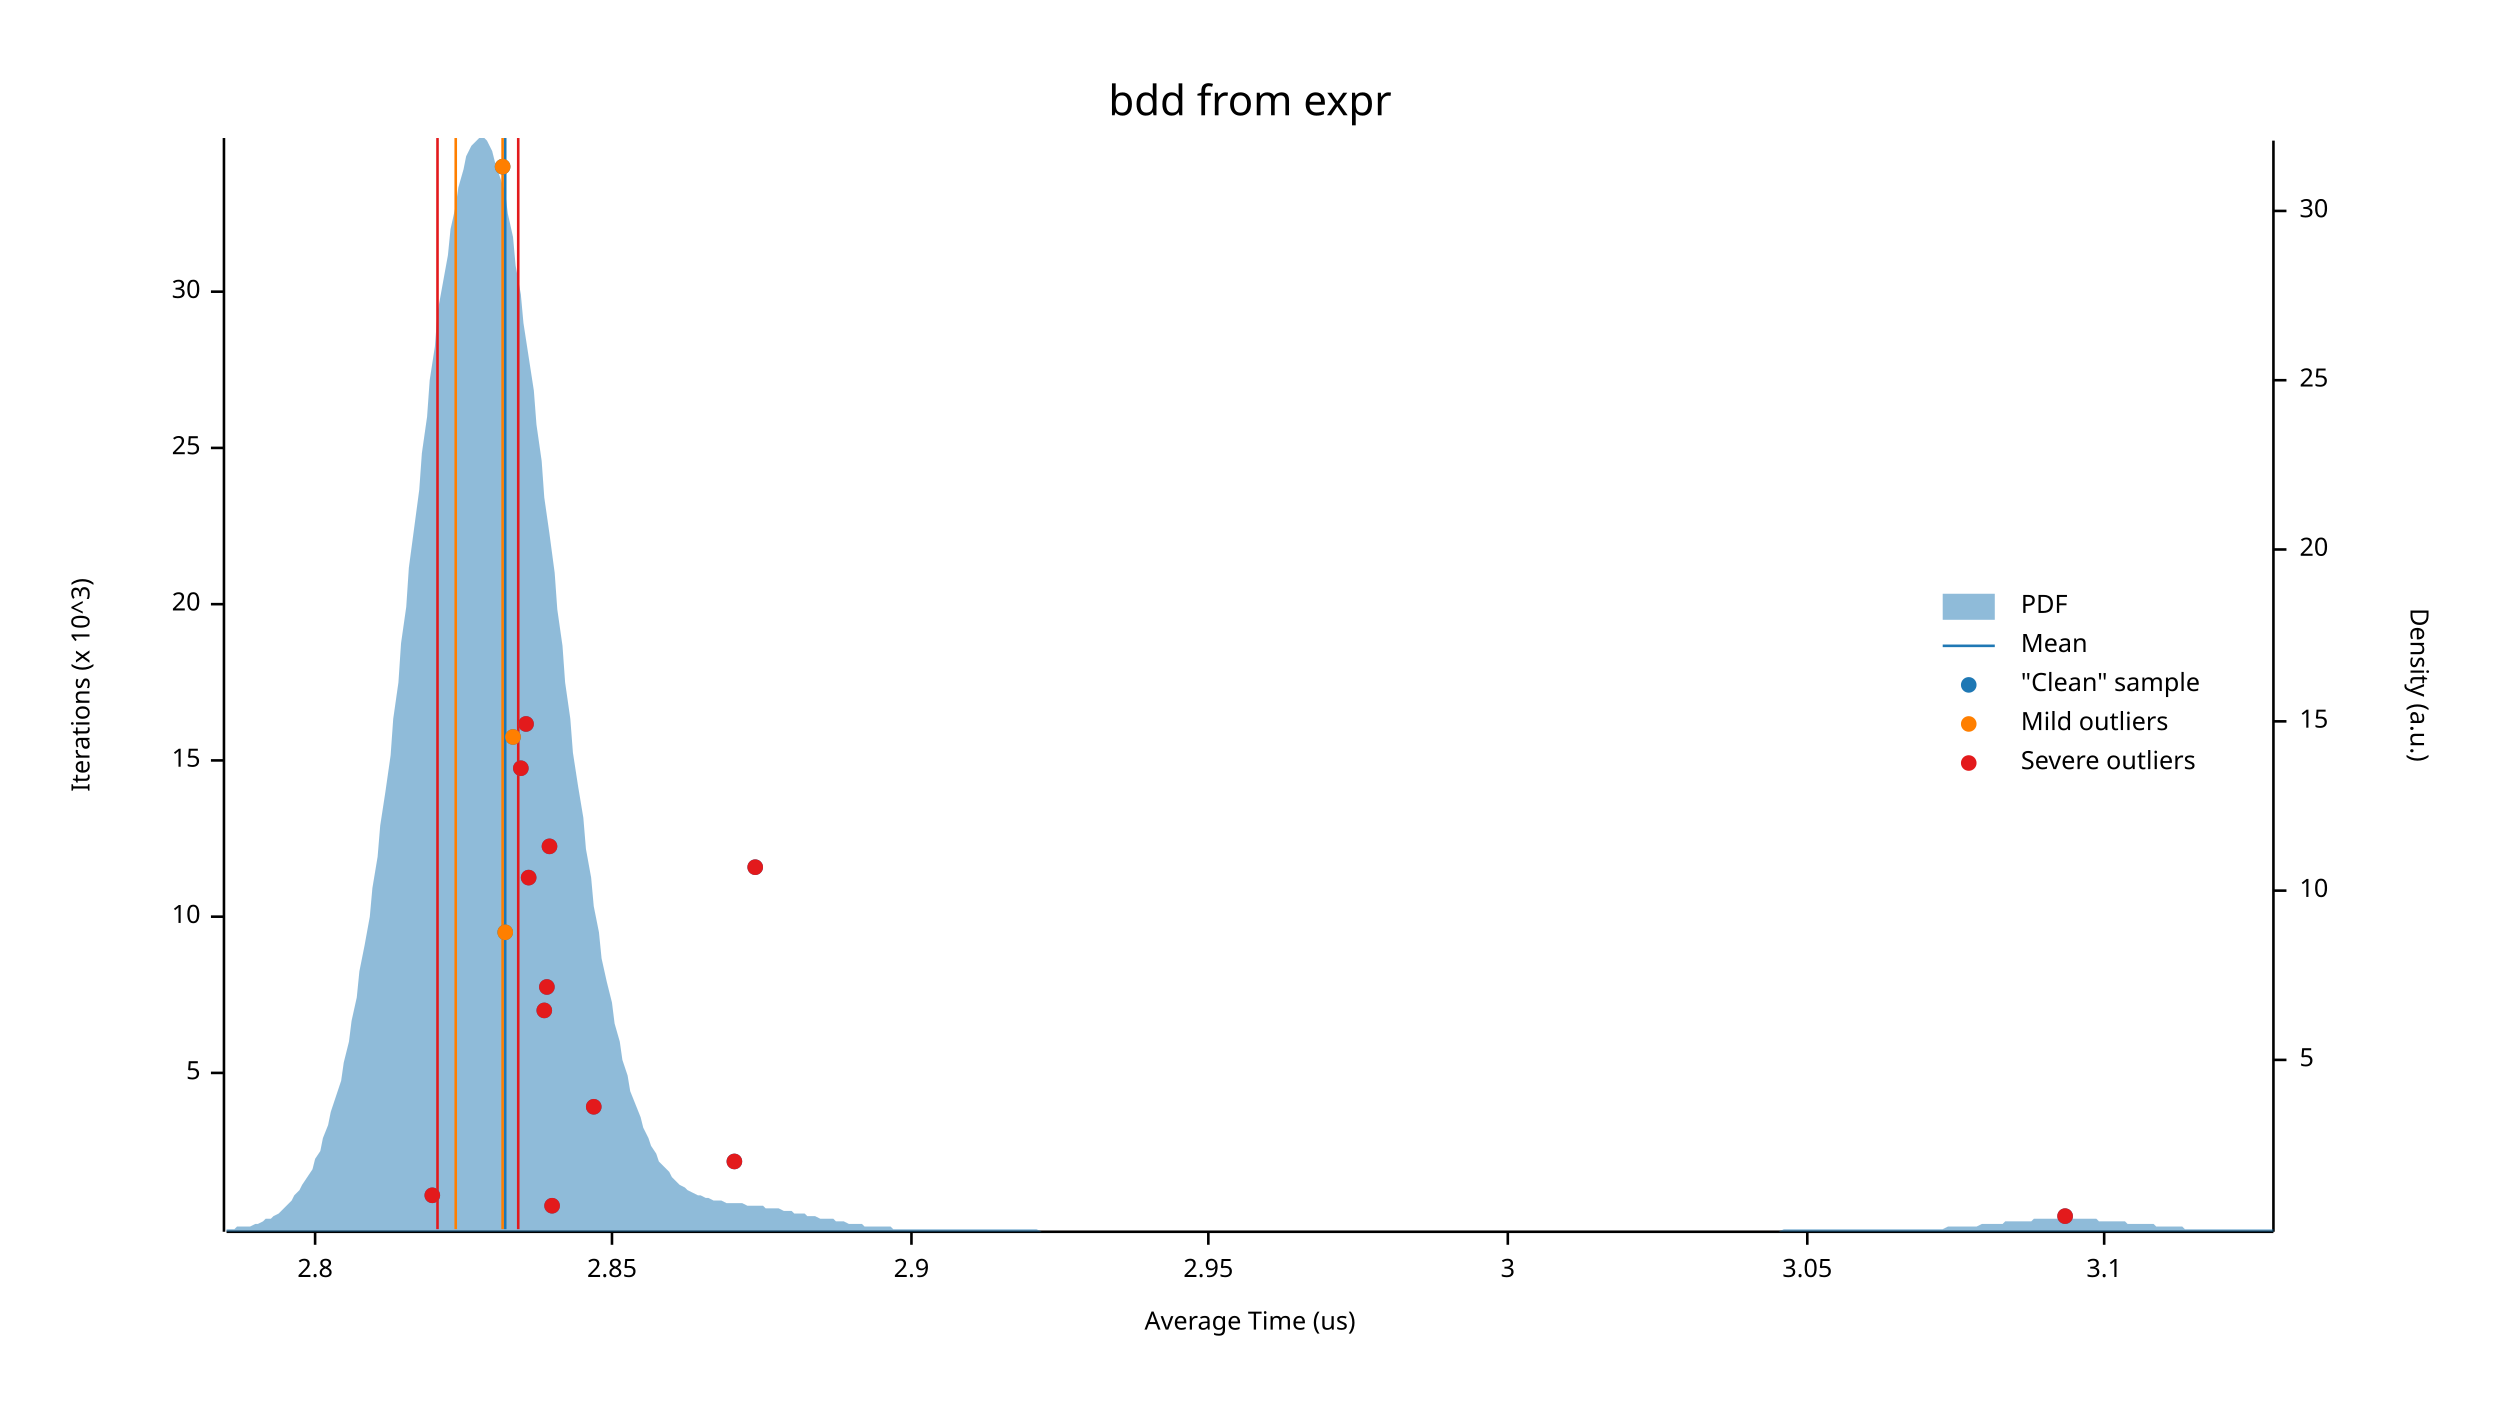
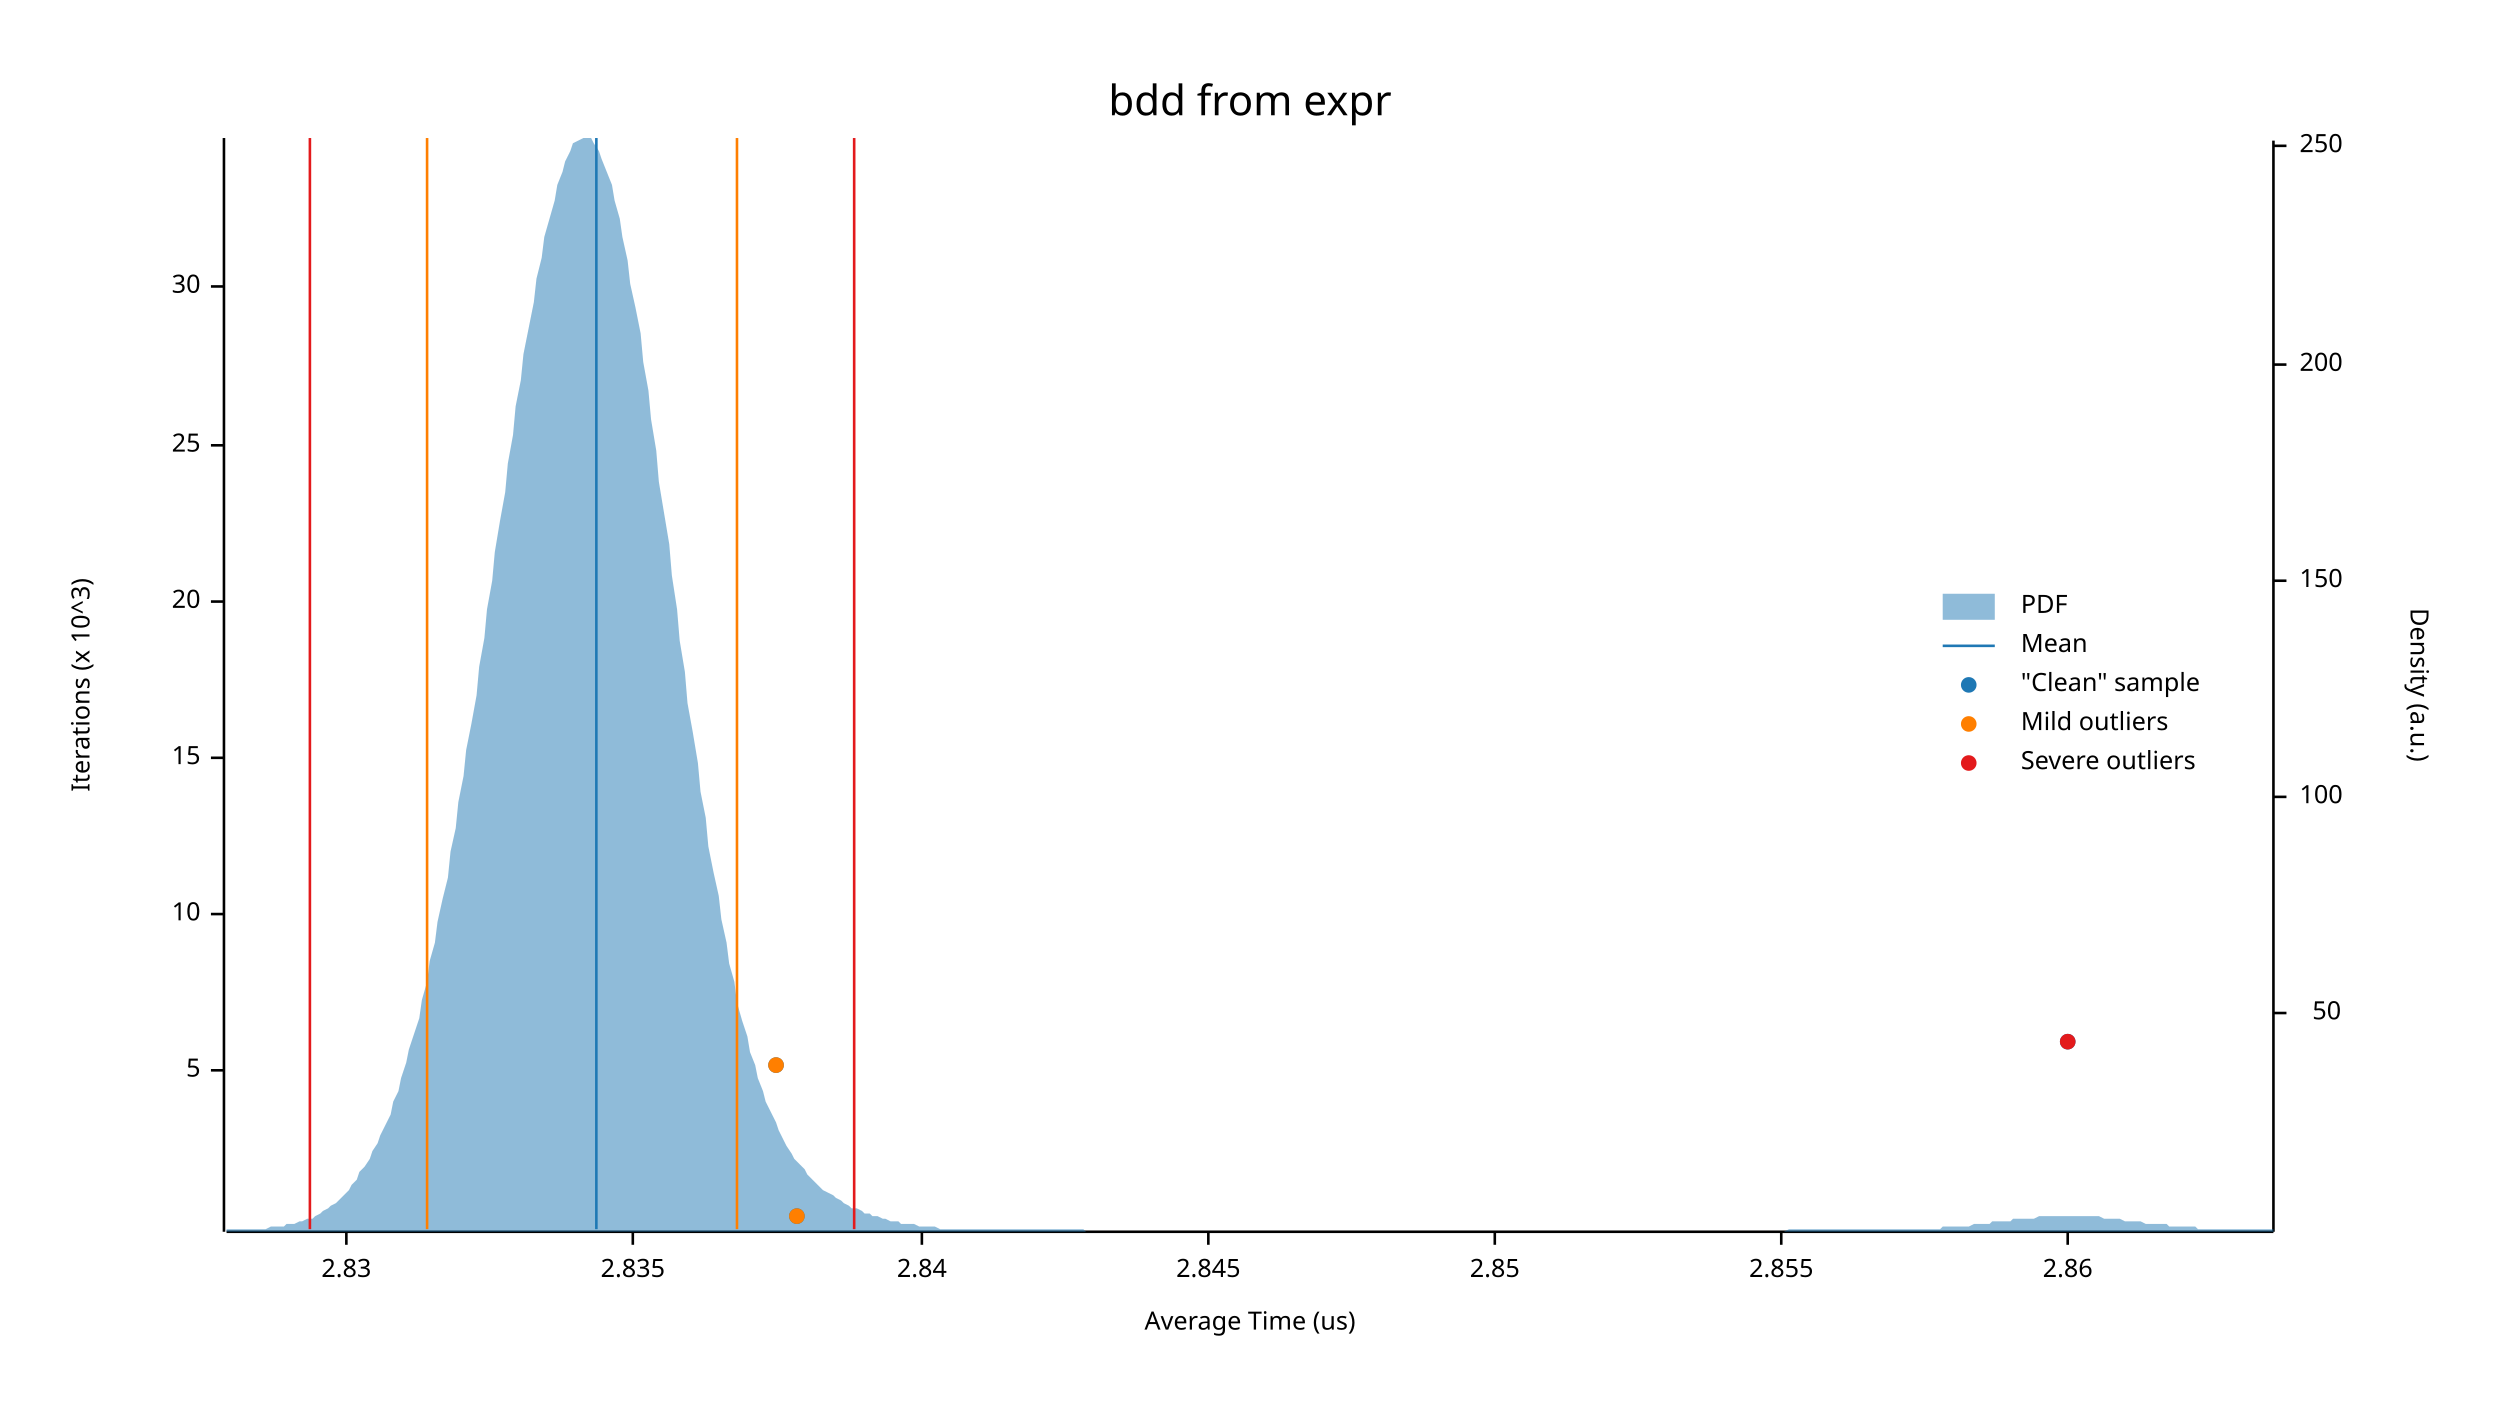
<svg xmlns="http://www.w3.org/2000/svg" width="960" height="540" viewBox="0 0 960 540">
  <text x="480" y="32" dy="0.76em" text-anchor="middle" font-family="sans-serif" font-size="16.129" opacity="1" fill="#000000">
bdd from expr
</text>
  <text x="27" y="263" dy="0.76em" text-anchor="middle" font-family="sans-serif" font-size="9.677" opacity="1" fill="#000000" transform="rotate(270, 27, 263)">
Iterations (x 10^3)
</text>
  <text x="480" y="513" dy="-0.5ex" text-anchor="middle" font-family="sans-serif" font-size="9.677" opacity="1" fill="#000000">
Average Time (us)
</text>
  <polyline fill="none" opacity="1" stroke="#000000" stroke-width="1" points="86,53 86,473 " />
-   <text x="77" y="412" dy="0.5ex" text-anchor="end" font-family="sans-serif" font-size="9.677" opacity="1" fill="#000000">
+   <text x="77" y="411" dy="0.5ex" text-anchor="end" font-family="sans-serif" font-size="9.677" opacity="1" fill="#000000">
5
</text>
-   <polyline fill="none" opacity="1" stroke="#000000" stroke-width="1" points="81,412 86,412 " />
-   <text x="77" y="352" dy="0.5ex" text-anchor="end" font-family="sans-serif" font-size="9.677" opacity="1" fill="#000000">
+   <polyline fill="none" opacity="1" stroke="#000000" stroke-width="1" points="81,411 86,411 " />
+   <text x="77" y="351" dy="0.5ex" text-anchor="end" font-family="sans-serif" font-size="9.677" opacity="1" fill="#000000">
10
</text>
-   <polyline fill="none" opacity="1" stroke="#000000" stroke-width="1" points="81,352 86,352 " />
-   <text x="77" y="292" dy="0.5ex" text-anchor="end" font-family="sans-serif" font-size="9.677" opacity="1" fill="#000000">
+   <polyline fill="none" opacity="1" stroke="#000000" stroke-width="1" points="81,351 86,351 " />
+   <text x="77" y="291" dy="0.5ex" text-anchor="end" font-family="sans-serif" font-size="9.677" opacity="1" fill="#000000">
15
</text>
-   <polyline fill="none" opacity="1" stroke="#000000" stroke-width="1" points="81,292 86,292 " />
-   <text x="77" y="232" dy="0.5ex" text-anchor="end" font-family="sans-serif" font-size="9.677" opacity="1" fill="#000000">
+   <polyline fill="none" opacity="1" stroke="#000000" stroke-width="1" points="81,291 86,291 " />
+   <text x="77" y="231" dy="0.5ex" text-anchor="end" font-family="sans-serif" font-size="9.677" opacity="1" fill="#000000">
20
</text>
-   <polyline fill="none" opacity="1" stroke="#000000" stroke-width="1" points="81,232 86,232 " />
-   <text x="77" y="172" dy="0.5ex" text-anchor="end" font-family="sans-serif" font-size="9.677" opacity="1" fill="#000000">
+   <polyline fill="none" opacity="1" stroke="#000000" stroke-width="1" points="81,231 86,231 " />
+   <text x="77" y="171" dy="0.5ex" text-anchor="end" font-family="sans-serif" font-size="9.677" opacity="1" fill="#000000">
25
</text>
-   <polyline fill="none" opacity="1" stroke="#000000" stroke-width="1" points="81,172 86,172 " />
-   <text x="77" y="112" dy="0.5ex" text-anchor="end" font-family="sans-serif" font-size="9.677" opacity="1" fill="#000000">
+   <polyline fill="none" opacity="1" stroke="#000000" stroke-width="1" points="81,171 86,171 " />
+   <text x="77" y="110" dy="0.5ex" text-anchor="end" font-family="sans-serif" font-size="9.677" opacity="1" fill="#000000">
30
</text>
-   <polyline fill="none" opacity="1" stroke="#000000" stroke-width="1" points="81,112 86,112 " />
+   <polyline fill="none" opacity="1" stroke="#000000" stroke-width="1" points="81,110 86,110 " />
  <polyline fill="none" opacity="1" stroke="#000000" stroke-width="1" points="87,473 873,473 " />
-   <text x="121" y="483" dy="0.76em" text-anchor="middle" font-family="sans-serif" font-size="9.677" opacity="1" fill="#000000">
- 2.8
+   <text x="133" y="483" dy="0.76em" text-anchor="middle" font-family="sans-serif" font-size="9.677" opacity="1" fill="#000000">
+ 2.83
</text>
-   <polyline fill="none" opacity="1" stroke="#000000" stroke-width="1" points="121,473 121,478 " />
-   <text x="235" y="483" dy="0.76em" text-anchor="middle" font-family="sans-serif" font-size="9.677" opacity="1" fill="#000000">
+   <polyline fill="none" opacity="1" stroke="#000000" stroke-width="1" points="133,473 133,478 " />
+   <text x="243" y="483" dy="0.76em" text-anchor="middle" font-family="sans-serif" font-size="9.677" opacity="1" fill="#000000">
+ 2.835
+ </text>
+   <polyline fill="none" opacity="1" stroke="#000000" stroke-width="1" points="243,473 243,478 " />
+   <text x="354" y="483" dy="0.76em" text-anchor="middle" font-family="sans-serif" font-size="9.677" opacity="1" fill="#000000">
+ 2.84
+ </text>
+   <polyline fill="none" opacity="1" stroke="#000000" stroke-width="1" points="354,473 354,478 " />
+   <text x="464" y="483" dy="0.76em" text-anchor="middle" font-family="sans-serif" font-size="9.677" opacity="1" fill="#000000">
+ 2.845
+ </text>
+   <polyline fill="none" opacity="1" stroke="#000000" stroke-width="1" points="464,473 464,478 " />
+   <text x="574" y="483" dy="0.76em" text-anchor="middle" font-family="sans-serif" font-size="9.677" opacity="1" fill="#000000">
2.85
</text>
-   <polyline fill="none" opacity="1" stroke="#000000" stroke-width="1" points="235,473 235,478 " />
-   <text x="350" y="483" dy="0.76em" text-anchor="middle" font-family="sans-serif" font-size="9.677" opacity="1" fill="#000000">
- 2.9
+   <polyline fill="none" opacity="1" stroke="#000000" stroke-width="1" points="574,473 574,478 " />
+   <text x="684" y="483" dy="0.76em" text-anchor="middle" font-family="sans-serif" font-size="9.677" opacity="1" fill="#000000">
+ 2.855
</text>
-   <polyline fill="none" opacity="1" stroke="#000000" stroke-width="1" points="350,473 350,478 " />
-   <text x="464" y="483" dy="0.76em" text-anchor="middle" font-family="sans-serif" font-size="9.677" opacity="1" fill="#000000">
- 2.95
+   <polyline fill="none" opacity="1" stroke="#000000" stroke-width="1" points="684,473 684,478 " />
+   <text x="794" y="483" dy="0.76em" text-anchor="middle" font-family="sans-serif" font-size="9.677" opacity="1" fill="#000000">
+ 2.86
</text>
-   <polyline fill="none" opacity="1" stroke="#000000" stroke-width="1" points="464,473 464,478 " />
-   <text x="579" y="483" dy="0.76em" text-anchor="middle" font-family="sans-serif" font-size="9.677" opacity="1" fill="#000000">
- 3
- </text>
-   <polyline fill="none" opacity="1" stroke="#000000" stroke-width="1" points="579,473 579,478 " />
-   <text x="694" y="483" dy="0.76em" text-anchor="middle" font-family="sans-serif" font-size="9.677" opacity="1" fill="#000000">
- 3.05
- </text>
-   <polyline fill="none" opacity="1" stroke="#000000" stroke-width="1" points="694,473 694,478 " />
-   <text x="808" y="483" dy="0.76em" text-anchor="middle" font-family="sans-serif" font-size="9.677" opacity="1" fill="#000000">
- 3.1
- </text>
-   <polyline fill="none" opacity="1" stroke="#000000" stroke-width="1" points="808,473 808,478 " />
+   <polyline fill="none" opacity="1" stroke="#000000" stroke-width="1" points="794,473 794,478 " />
  <text x="933" y="263" dy="0.76em" text-anchor="middle" font-family="sans-serif" font-size="9.677" opacity="1" fill="#000000" transform="rotate(90, 933, 263)">
Density (a.u.)
</text>
  <polyline fill="none" opacity="1" stroke="#000000" stroke-width="1" points="873,54 873,473 " />
-   <text x="883" y="407" dy="0.5ex" text-anchor="start" font-family="sans-serif" font-size="9.677" opacity="1" fill="#000000">
- 5
+   <text x="899" y="389" dy="0.5ex" text-anchor="end" font-family="sans-serif" font-size="9.677" opacity="1" fill="#000000">
+ 50
</text>
-   <polyline fill="none" opacity="1" stroke="#000000" stroke-width="1" points="873,407 878,407 " />
-   <text x="883" y="342" dy="0.5ex" text-anchor="start" font-family="sans-serif" font-size="9.677" opacity="1" fill="#000000">
- 10
+   <polyline fill="none" opacity="1" stroke="#000000" stroke-width="1" points="873,389 878,389 " />
+   <text x="883" y="306" dy="0.5ex" text-anchor="start" font-family="sans-serif" font-size="9.677" opacity="1" fill="#000000">
+ 100
</text>
-   <polyline fill="none" opacity="1" stroke="#000000" stroke-width="1" points="873,342 878,342 " />
-   <text x="883" y="277" dy="0.5ex" text-anchor="start" font-family="sans-serif" font-size="9.677" opacity="1" fill="#000000">
- 15
+   <polyline fill="none" opacity="1" stroke="#000000" stroke-width="1" points="873,306 878,306 " />
+   <text x="883" y="223" dy="0.5ex" text-anchor="start" font-family="sans-serif" font-size="9.677" opacity="1" fill="#000000">
+ 150
</text>
-   <polyline fill="none" opacity="1" stroke="#000000" stroke-width="1" points="873,277 878,277 " />
-   <text x="883" y="211" dy="0.5ex" text-anchor="start" font-family="sans-serif" font-size="9.677" opacity="1" fill="#000000">
- 20
+   <polyline fill="none" opacity="1" stroke="#000000" stroke-width="1" points="873,223 878,223 " />
+   <text x="883" y="140" dy="0.5ex" text-anchor="start" font-family="sans-serif" font-size="9.677" opacity="1" fill="#000000">
+ 200
</text>
-   <polyline fill="none" opacity="1" stroke="#000000" stroke-width="1" points="873,211 878,211 " />
-   <text x="883" y="146" dy="0.5ex" text-anchor="start" font-family="sans-serif" font-size="9.677" opacity="1" fill="#000000">
- 25
+   <polyline fill="none" opacity="1" stroke="#000000" stroke-width="1" points="873,140 878,140 " />
+   <text x="883" y="56" dy="0.5ex" text-anchor="start" font-family="sans-serif" font-size="9.677" opacity="1" fill="#000000">
+ 250
</text>
-   <polyline fill="none" opacity="1" stroke="#000000" stroke-width="1" points="873,146 878,146 " />
-   <text x="883" y="81" dy="0.5ex" text-anchor="start" font-family="sans-serif" font-size="9.677" opacity="1" fill="#000000">
- 30
- </text>
-   <polyline fill="none" opacity="1" stroke="#000000" stroke-width="1" points="873,81 878,81 " />
-   <polygon opacity="0.5" fill="#1F78B4" points="87,472 88,472 90,472 91,471 93,471 94,471 96,471 98,470 99,470 101,469 102,468 104,468 105,467 107,466 109,464 110,463 112,461 113,459 115,457 116,455 118,452 120,449 121,445 123,442 124,437 126,432 127,427 129,421 131,415 132,408 134,400 135,392 137,383 138,373 140,363 142,352 143,341 145,329 146,317 148,304 150,290 151,276 153,262 154,247 156,233 157,218 159,203 161,188 162,174 164,160 165,146 167,133 168,120 170,109 172,98 173,88 175,79 176,72 178,65 179,60 181,56 183,54 184,53 186,53 187,54 189,58 190,62 192,68 194,74 195,82 197,91 198,102 200,113 201,124 203,137 205,150 206,163 208,177 209,191 211,205 213,220 214,234 216,248 217,262 219,276 220,289 222,302 224,314 225,326 227,337 228,348 230,358 231,368 233,377 235,385 236,393 238,400 239,407 241,413 242,419 244,424 246,429 247,433 249,437 250,440 252,443 253,446 255,448 257,450 258,452 260,454 261,455 263,456 264,457 266,458 268,459 269,459 271,460 272,460 274,461 276,461 277,461 279,462 280,462 282,462 283,462 285,462 287,463 288,463 290,463 291,463 293,463 294,464 296,464 298,464 299,464 301,465 302,465 304,465 305,466 307,466 309,466 310,467 312,467 313,467 315,468 316,468 318,468 320,468 321,469 323,469 324,469 326,470 327,470 329,470 331,470 332,471 334,471 335,471 337,471 339,471 340,471 342,471 343,472 345,472 346,472 348,472 350,472 351,472 353,472 354,472 356,472 357,472 359,472 361,472 362,472 364,472 365,472 367,472 368,472 370,472 372,472 373,472 375,472 376,472 378,472 379,472 381,472 383,472 384,472 386,472 387,472 389,472 391,472 392,472 394,472 395,472 397,472 398,472 400,473 402,473 403,473 405,473 406,473 408,473 409,473 411,473 413,473 414,473 416,473 417,473 419,473 420,473 422,473 424,473 425,473 427,473 428,473 430,473 431,473 433,473 435,473 436,473 438,473 439,473 441,473 442,473 444,473 446,473 447,473 449,473 450,473 452,473 454,473 455,473 457,473 458,473 460,473 461,473 463,473 465,473 466,473 468,473 469,473 471,473 472,473 474,473 476,473 477,473 479,473 480,473 482,473 483,473 485,473 487,473 488,473 490,473 491,473 493,473 494,473 496,473 498,473 499,473 501,473 502,473 504,473 505,473 507,473 509,473 510,473 512,473 513,473 515,473 517,473 518,473 520,473 521,473 523,473 524,473 526,473 528,473 529,473 531,473 532,473 534,473 535,473 537,473 539,473 540,473 542,473 543,473 545,473 546,473 548,473 550,473 551,473 553,473 554,473 556,473 557,473 559,473 561,473 562,473 564,473 565,473 567,473 568,473 570,473 572,473 573,473 575,473 576,473 578,473 580,473 581,473 583,473 584,473 586,473 587,473 589,473 591,473 592,473 594,473 595,473 597,473 598,473 600,473 602,473 603,473 605,473 606,473 608,473 609,473 611,473 613,473 614,473 616,473 617,473 619,473 620,473 622,473 624,473 625,473 627,473 628,473 630,473 632,473 633,473 635,473 636,473 638,473 639,473 641,473 643,473 644,473 646,473 647,473 649,473 650,473 652,473 654,473 655,473 657,473 658,473 660,473 661,473 663,473 665,473 666,473 668,473 669,473 671,473 672,473 674,473 676,473 677,473 679,473 680,473 682,473 683,473 685,472 687,472 688,472 690,472 691,472 693,472 695,472 696,472 698,472 699,472 701,472 702,472 704,472 706,472 707,472 709,472 710,472 712,472 713,472 715,472 717,472 718,472 720,472 721,472 723,472 724,472 726,472 728,472 729,472 731,472 732,472 734,472 735,472 737,472 739,472 740,472 742,472 743,472 745,472 746,472 748,471 750,471 751,471 753,471 754,471 756,471 758,471 759,471 761,470 762,470 764,470 765,470 767,470 769,470 770,469 772,469 773,469 775,469 776,469 778,469 780,469 781,468 783,468 784,468 786,468 787,468 789,468 791,468 792,468 794,468 795,468 797,468 798,468 800,468 802,468 803,468 805,468 806,469 808,469 809,469 811,469 813,469 814,469 816,469 817,470 819,470 821,470 822,470 824,470 825,470 827,470 828,471 830,471 832,471 833,471 835,471 836,471 838,471 839,472 841,472 843,472 844,472 846,472 847,472 849,472 850,472 852,472 854,472 855,472 857,472 858,472 860,472 861,472 863,472 865,472 866,472 868,472 869,472 871,472 873,472 873,473 87,473 " />
-   <polyline fill="none" opacity="1" stroke="#1F78B4" stroke-width="1" points="194,472 194,53 " />
-   <polyline fill="none" opacity="1" stroke="#FF7F00" stroke-width="1" points="175,472 175,53 " />
-   <polyline fill="none" opacity="1" stroke="#FF7F00" stroke-width="1" points="193,472 193,53 " />
-   <polyline fill="none" opacity="1" stroke="#E31A1C" stroke-width="1" points="168,472 168,53 " />
-   <polyline fill="none" opacity="1" stroke="#E31A1C" stroke-width="1" points="199,472 199,53 " />
-   <circle cx="793" cy="467" r="3" opacity="1" fill="#1F78B4" stroke="none" stroke-width="1" />
-   <circle cx="212" cy="463" r="3" opacity="1" fill="#1F78B4" stroke="none" stroke-width="1" />
-   <circle cx="166" cy="459" r="3" opacity="1" fill="#1F78B4" stroke="none" stroke-width="1" />
-   <circle cx="282" cy="446" r="3" opacity="1" fill="#1F78B4" stroke="none" stroke-width="1" />
-   <circle cx="228" cy="425" r="3" opacity="1" fill="#1F78B4" stroke="none" stroke-width="1" />
-   <circle cx="209" cy="388" r="3" opacity="1" fill="#1F78B4" stroke="none" stroke-width="1" />
-   <circle cx="210" cy="379" r="3" opacity="1" fill="#1F78B4" stroke="none" stroke-width="1" />
-   <circle cx="194" cy="358" r="3" opacity="1" fill="#1F78B4" stroke="none" stroke-width="1" />
-   <circle cx="203" cy="337" r="3" opacity="1" fill="#1F78B4" stroke="none" stroke-width="1" />
-   <circle cx="290" cy="333" r="3" opacity="1" fill="#1F78B4" stroke="none" stroke-width="1" />
-   <circle cx="211" cy="325" r="3" opacity="1" fill="#1F78B4" stroke="none" stroke-width="1" />
-   <circle cx="200" cy="295" r="3" opacity="1" fill="#1F78B4" stroke="none" stroke-width="1" />
-   <circle cx="197" cy="283" r="3" opacity="1" fill="#1F78B4" stroke="none" stroke-width="1" />
-   <circle cx="202" cy="278" r="3" opacity="1" fill="#1F78B4" stroke="none" stroke-width="1" />
-   <circle cx="193" cy="64" r="3" opacity="1" fill="#1F78B4" stroke="none" stroke-width="1" />
-   <circle cx="194" cy="358" r="3" opacity="1" fill="#FF7F00" stroke="none" stroke-width="1" />
-   <circle cx="197" cy="283" r="3" opacity="1" fill="#FF7F00" stroke="none" stroke-width="1" />
-   <circle cx="193" cy="64" r="3" opacity="1" fill="#FF7F00" stroke="none" stroke-width="1" />
-   <circle cx="793" cy="467" r="3" opacity="1" fill="#E31A1C" stroke="none" stroke-width="1" />
-   <circle cx="212" cy="463" r="3" opacity="1" fill="#E31A1C" stroke="none" stroke-width="1" />
-   <circle cx="166" cy="459" r="3" opacity="1" fill="#E31A1C" stroke="none" stroke-width="1" />
-   <circle cx="282" cy="446" r="3" opacity="1" fill="#E31A1C" stroke="none" stroke-width="1" />
-   <circle cx="228" cy="425" r="3" opacity="1" fill="#E31A1C" stroke="none" stroke-width="1" />
-   <circle cx="209" cy="388" r="3" opacity="1" fill="#E31A1C" stroke="none" stroke-width="1" />
-   <circle cx="210" cy="379" r="3" opacity="1" fill="#E31A1C" stroke="none" stroke-width="1" />
-   <circle cx="203" cy="337" r="3" opacity="1" fill="#E31A1C" stroke="none" stroke-width="1" />
-   <circle cx="290" cy="333" r="3" opacity="1" fill="#E31A1C" stroke="none" stroke-width="1" />
-   <circle cx="211" cy="325" r="3" opacity="1" fill="#E31A1C" stroke="none" stroke-width="1" />
-   <circle cx="200" cy="295" r="3" opacity="1" fill="#E31A1C" stroke="none" stroke-width="1" />
-   <circle cx="202" cy="278" r="3" opacity="1" fill="#E31A1C" stroke="none" stroke-width="1" />
+   <polyline fill="none" opacity="1" stroke="#000000" stroke-width="1" points="873,56 878,56 " />
+   <polygon opacity="0.5" fill="#1F78B4" points="87,472 88,472 90,472 91,472 93,472 94,472 96,472 98,472 99,472 101,472 102,472 104,471 105,471 107,471 109,471 110,470 112,470 113,470 115,469 116,469 118,468 120,468 121,467 123,466 124,465 126,464 127,463 129,462 131,460 132,459 134,457 135,455 137,453 138,450 140,448 142,445 143,442 145,439 146,436 148,432 150,428 151,423 153,419 154,414 156,408 157,403 159,397 161,391 162,384 164,377 165,369 167,362 168,354 170,345 172,337 173,327 175,318 176,308 178,298 179,288 181,278 183,267 184,256 186,245 187,234 189,223 190,212 192,200 194,189 195,178 197,167 198,156 200,146 201,136 203,126 205,116 206,107 208,99 209,91 211,84 213,77 214,71 216,66 217,62 219,58 220,55 222,54 224,53 225,53 227,53 228,55 230,58 231,61 233,66 235,71 236,77 238,84 239,91 241,100 242,109 244,118 246,128 247,139 249,150 250,161 252,173 253,185 255,197 257,209 258,221 260,234 261,246 263,258 264,270 266,281 268,293 269,304 271,314 272,325 274,335 276,344 277,353 279,362 280,370 282,377 283,385 285,392 287,398 288,404 290,409 291,414 293,419 294,423 296,427 298,431 299,434 301,438 302,440 304,443 305,445 307,447 309,449 310,451 312,453 313,454 315,456 316,457 318,458 320,459 321,460 323,461 324,462 326,463 327,464 329,464 331,465 332,466 334,466 335,467 337,467 339,468 340,468 342,469 343,469 345,469 346,470 348,470 350,470 351,470 353,471 354,471 356,471 357,471 359,471 361,472 362,472 364,472 365,472 367,472 368,472 370,472 372,472 373,472 375,472 376,472 378,472 379,472 381,472 383,472 384,472 386,472 387,472 389,472 391,472 392,472 394,472 395,472 397,472 398,472 400,472 402,472 403,472 405,472 406,472 408,472 409,472 411,472 413,472 414,472 416,472 417,473 419,473 420,473 422,473 424,473 425,473 427,473 428,473 430,473 431,473 433,473 435,473 436,473 438,473 439,473 441,473 442,473 444,473 446,473 447,473 449,473 450,473 452,473 454,473 455,473 457,473 458,473 460,473 461,473 463,473 465,473 466,473 468,473 469,473 471,473 472,473 474,473 476,473 477,473 479,473 480,473 482,473 483,473 485,473 487,473 488,473 490,473 491,473 493,473 494,473 496,473 498,473 499,473 501,473 502,473 504,473 505,473 507,473 509,473 510,473 512,473 513,473 515,473 517,473 518,473 520,473 521,473 523,473 524,473 526,473 528,473 529,473 531,473 532,473 534,473 535,473 537,473 539,473 540,473 542,473 543,473 545,473 546,473 548,473 550,473 551,473 553,473 554,473 556,473 557,473 559,473 561,473 562,473 564,473 565,473 567,473 568,473 570,473 572,473 573,473 575,473 576,473 578,473 580,473 581,473 583,473 584,473 586,473 587,473 589,473 591,473 592,473 594,473 595,473 597,473 598,473 600,473 602,473 603,473 605,473 606,473 608,473 609,473 611,473 613,473 614,473 616,473 617,473 619,473 620,473 622,473 624,473 625,473 627,473 628,473 630,473 632,473 633,473 635,473 636,473 638,473 639,473 641,473 643,473 644,473 646,473 647,473 649,473 650,473 652,473 654,473 655,473 657,473 658,473 660,473 661,473 663,473 665,473 666,473 668,473 669,473 671,473 672,473 674,473 676,473 677,473 679,473 680,473 682,473 683,473 685,473 687,472 688,472 690,472 691,472 693,472 695,472 696,472 698,472 699,472 701,472 702,472 704,472 706,472 707,472 709,472 710,472 712,472 713,472 715,472 717,472 718,472 720,472 721,472 723,472 724,472 726,472 728,472 729,472 731,472 732,472 734,472 735,472 737,472 739,472 740,472 742,472 743,472 745,472 746,471 748,471 750,471 751,471 753,471 754,471 756,471 758,470 759,470 761,470 762,470 764,470 765,469 767,469 769,469 770,469 772,469 773,468 775,468 776,468 778,468 780,468 781,468 783,467 784,467 786,467 787,467 789,467 791,467 792,467 794,467 795,467 797,467 798,467 800,467 802,467 803,467 805,467 806,467 808,468 809,468 811,468 813,468 814,468 816,469 817,469 819,469 821,469 822,469 824,470 825,470 827,470 828,470 830,470 832,470 833,471 835,471 836,471 838,471 839,471 841,471 843,471 844,472 846,472 847,472 849,472 850,472 852,472 854,472 855,472 857,472 858,472 860,472 861,472 863,472 865,472 866,472 868,472 869,472 871,472 873,472 873,473 87,473 " />
+   <polyline fill="none" opacity="1" stroke="#1F78B4" stroke-width="1" points="229,472 229,53 " />
+   <polyline fill="none" opacity="1" stroke="#FF7F00" stroke-width="1" points="164,472 164,53 " />
+   <polyline fill="none" opacity="1" stroke="#FF7F00" stroke-width="1" points="283,472 283,53 " />
+   <polyline fill="none" opacity="1" stroke="#E31A1C" stroke-width="1" points="119,472 119,53 " />
+   <polyline fill="none" opacity="1" stroke="#E31A1C" stroke-width="1" points="328,472 328,53 " />
+   <circle cx="306" cy="467" r="3" opacity="1" fill="#1F78B4" stroke="none" stroke-width="1" />
+   <circle cx="298" cy="409" r="3" opacity="1" fill="#1F78B4" stroke="none" stroke-width="1" />
+   <circle cx="794" cy="400" r="3" opacity="1" fill="#1F78B4" stroke="none" stroke-width="1" />
+   <circle cx="306" cy="467" r="3" opacity="1" fill="#FF7F00" stroke="none" stroke-width="1" />
+   <circle cx="298" cy="409" r="3" opacity="1" fill="#FF7F00" stroke="none" stroke-width="1" />
+   <circle cx="794" cy="400" r="3" opacity="1" fill="#E31A1C" stroke="none" stroke-width="1" />
  <text x="776" y="228" dy="0.76em" text-anchor="start" font-family="sans-serif" font-size="9.677" opacity="1" fill="#000000">
PDF
</text>
  <text x="776" y="243" dy="0.76em" text-anchor="start" font-family="sans-serif" font-size="9.677" opacity="1" fill="#000000">
Mean
</text>
  <text x="776" y="258" dy="0.76em" text-anchor="start" font-family="sans-serif" font-size="9.677" opacity="1" fill="#000000">
"Clean" sample
</text>
  <text x="776" y="273" dy="0.76em" text-anchor="start" font-family="sans-serif" font-size="9.677" opacity="1" fill="#000000">
Mild outliers
</text>
  <text x="776" y="288" dy="0.76em" text-anchor="start" font-family="sans-serif" font-size="9.677" opacity="1" fill="#000000">
Severe outliers
</text>
  <rect x="746" y="228" width="20" height="10" opacity="0.5" fill="#1F78B4" stroke="none" />
  <polyline fill="none" opacity="1" stroke="#1F78B4" stroke-width="1" points="746,248 766,248 " />
  <circle cx="756" cy="263" r="3" opacity="1" fill="#1F78B4" stroke="none" stroke-width="1" />
  <circle cx="756" cy="278" r="3" opacity="1" fill="#FF7F00" stroke="none" stroke-width="1" />
  <circle cx="756" cy="293" r="3" opacity="1" fill="#E31A1C" stroke="none" stroke-width="1" />
</svg>
